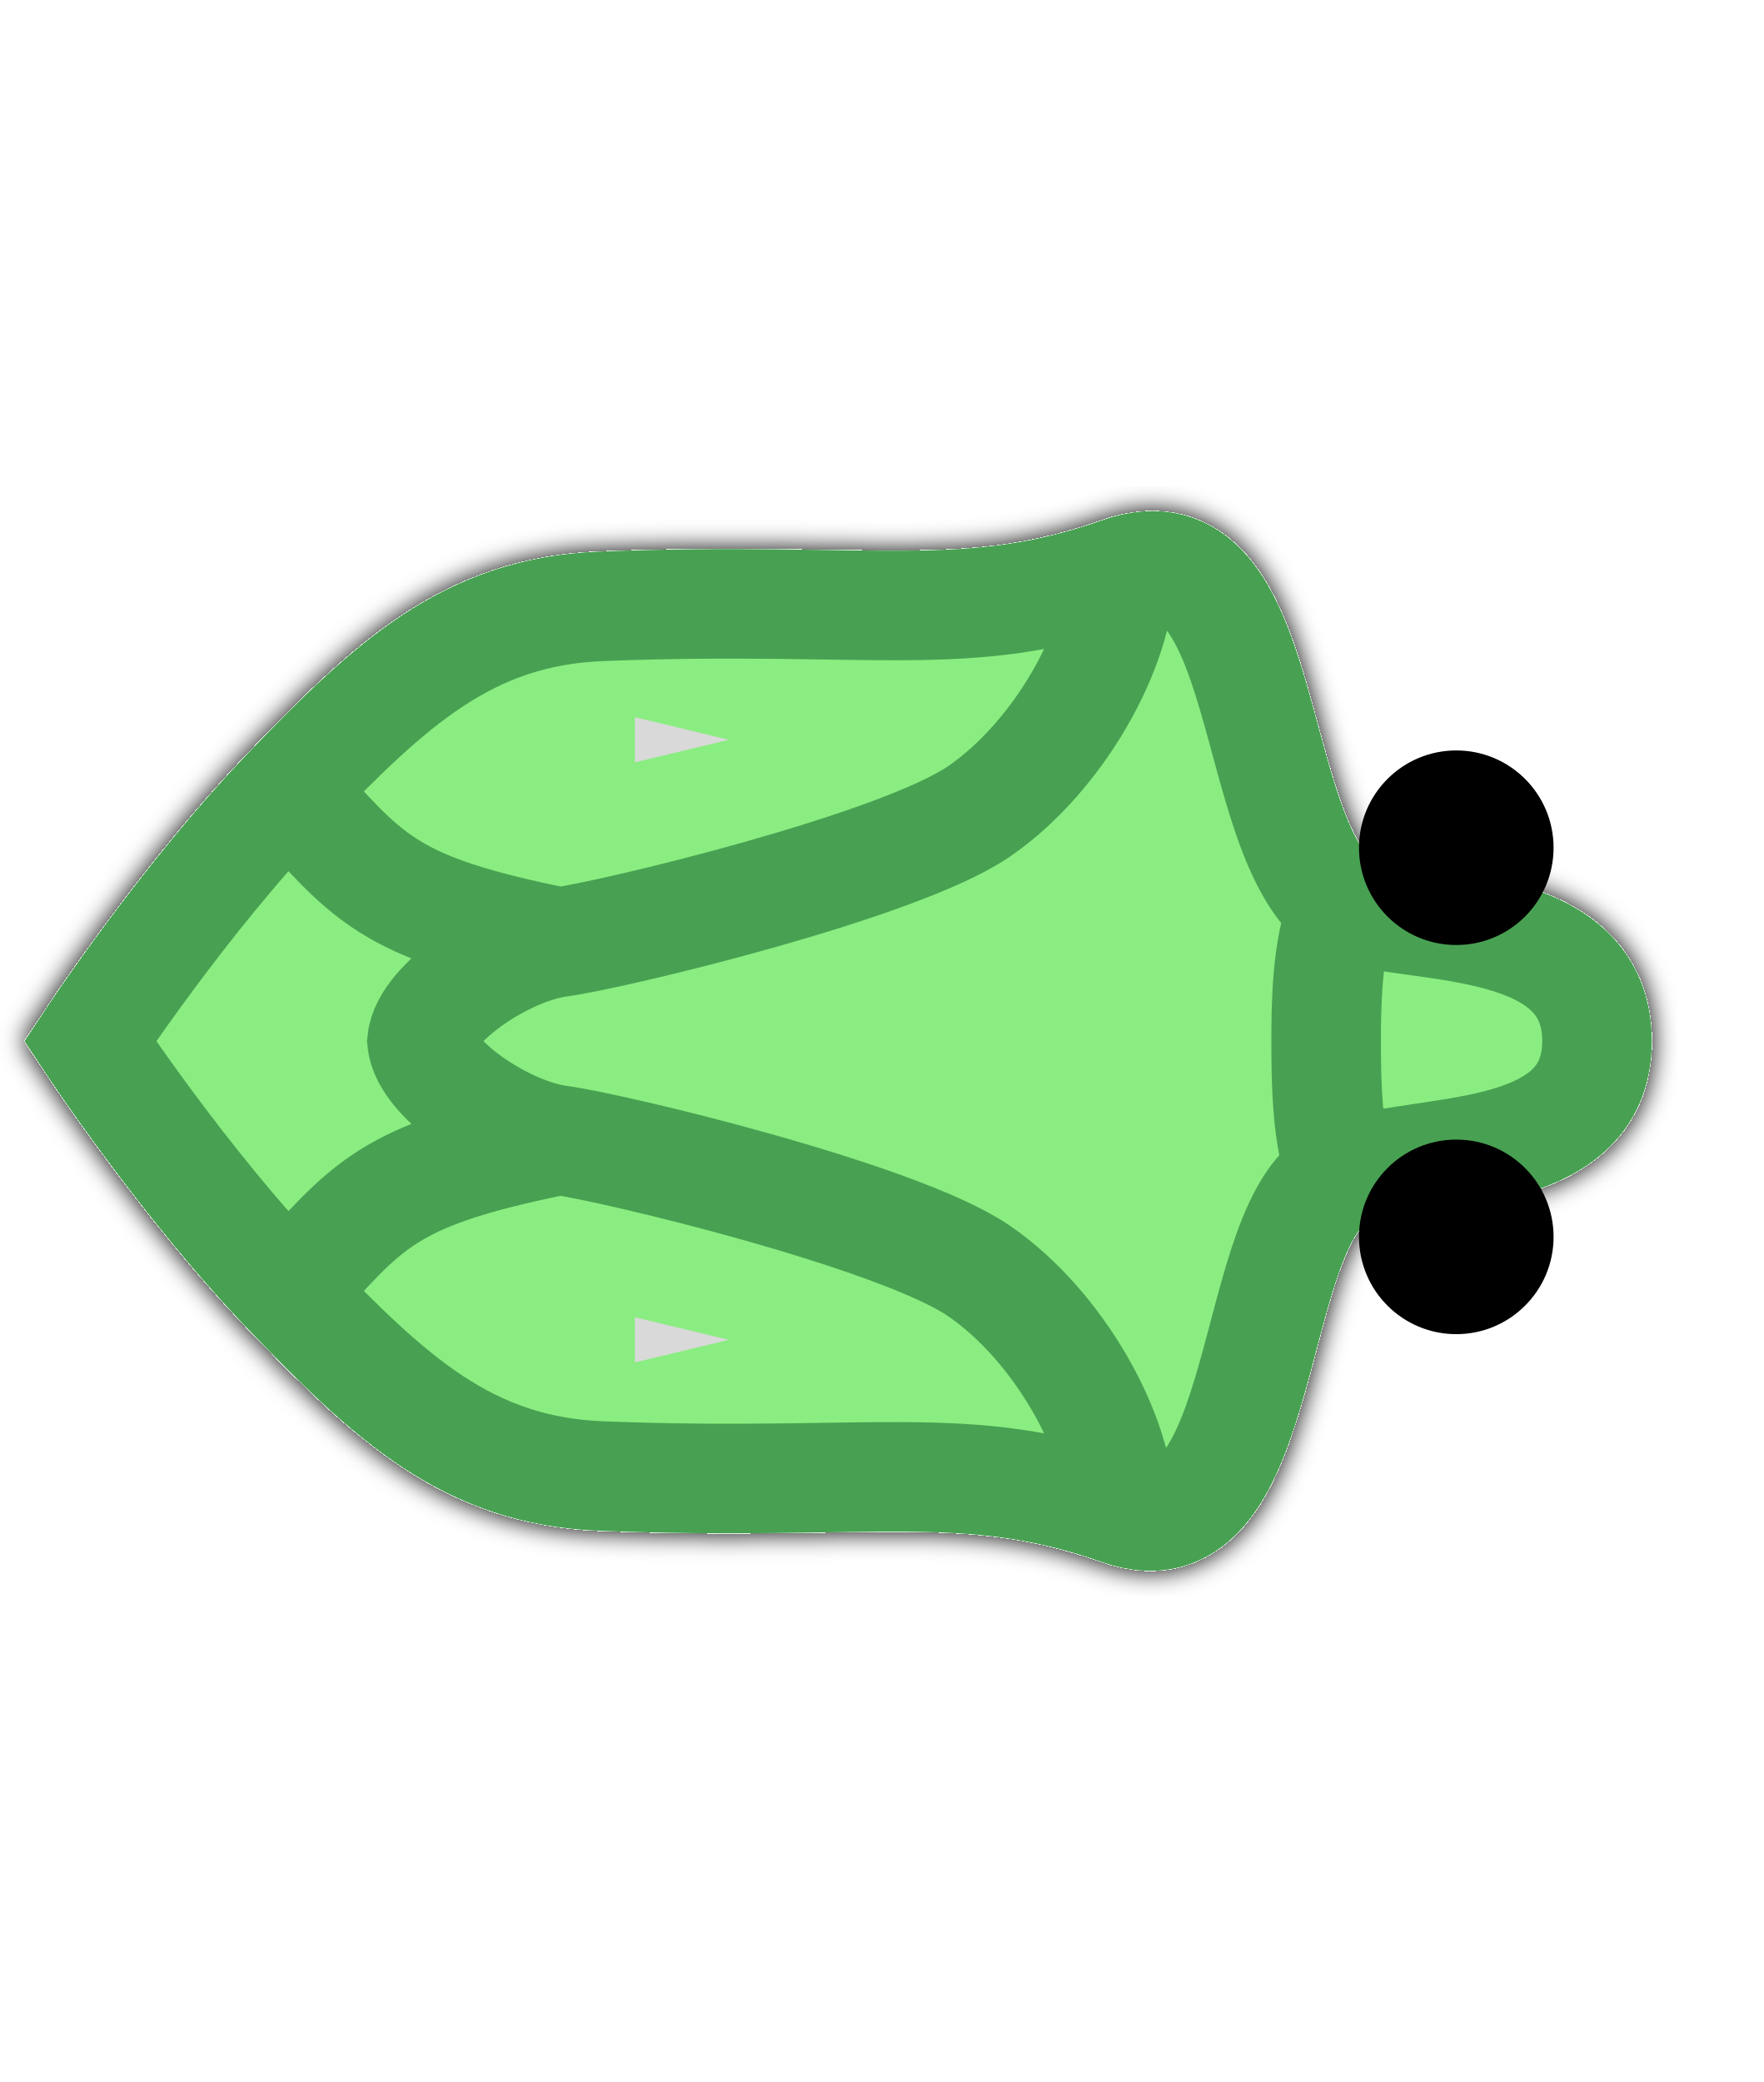
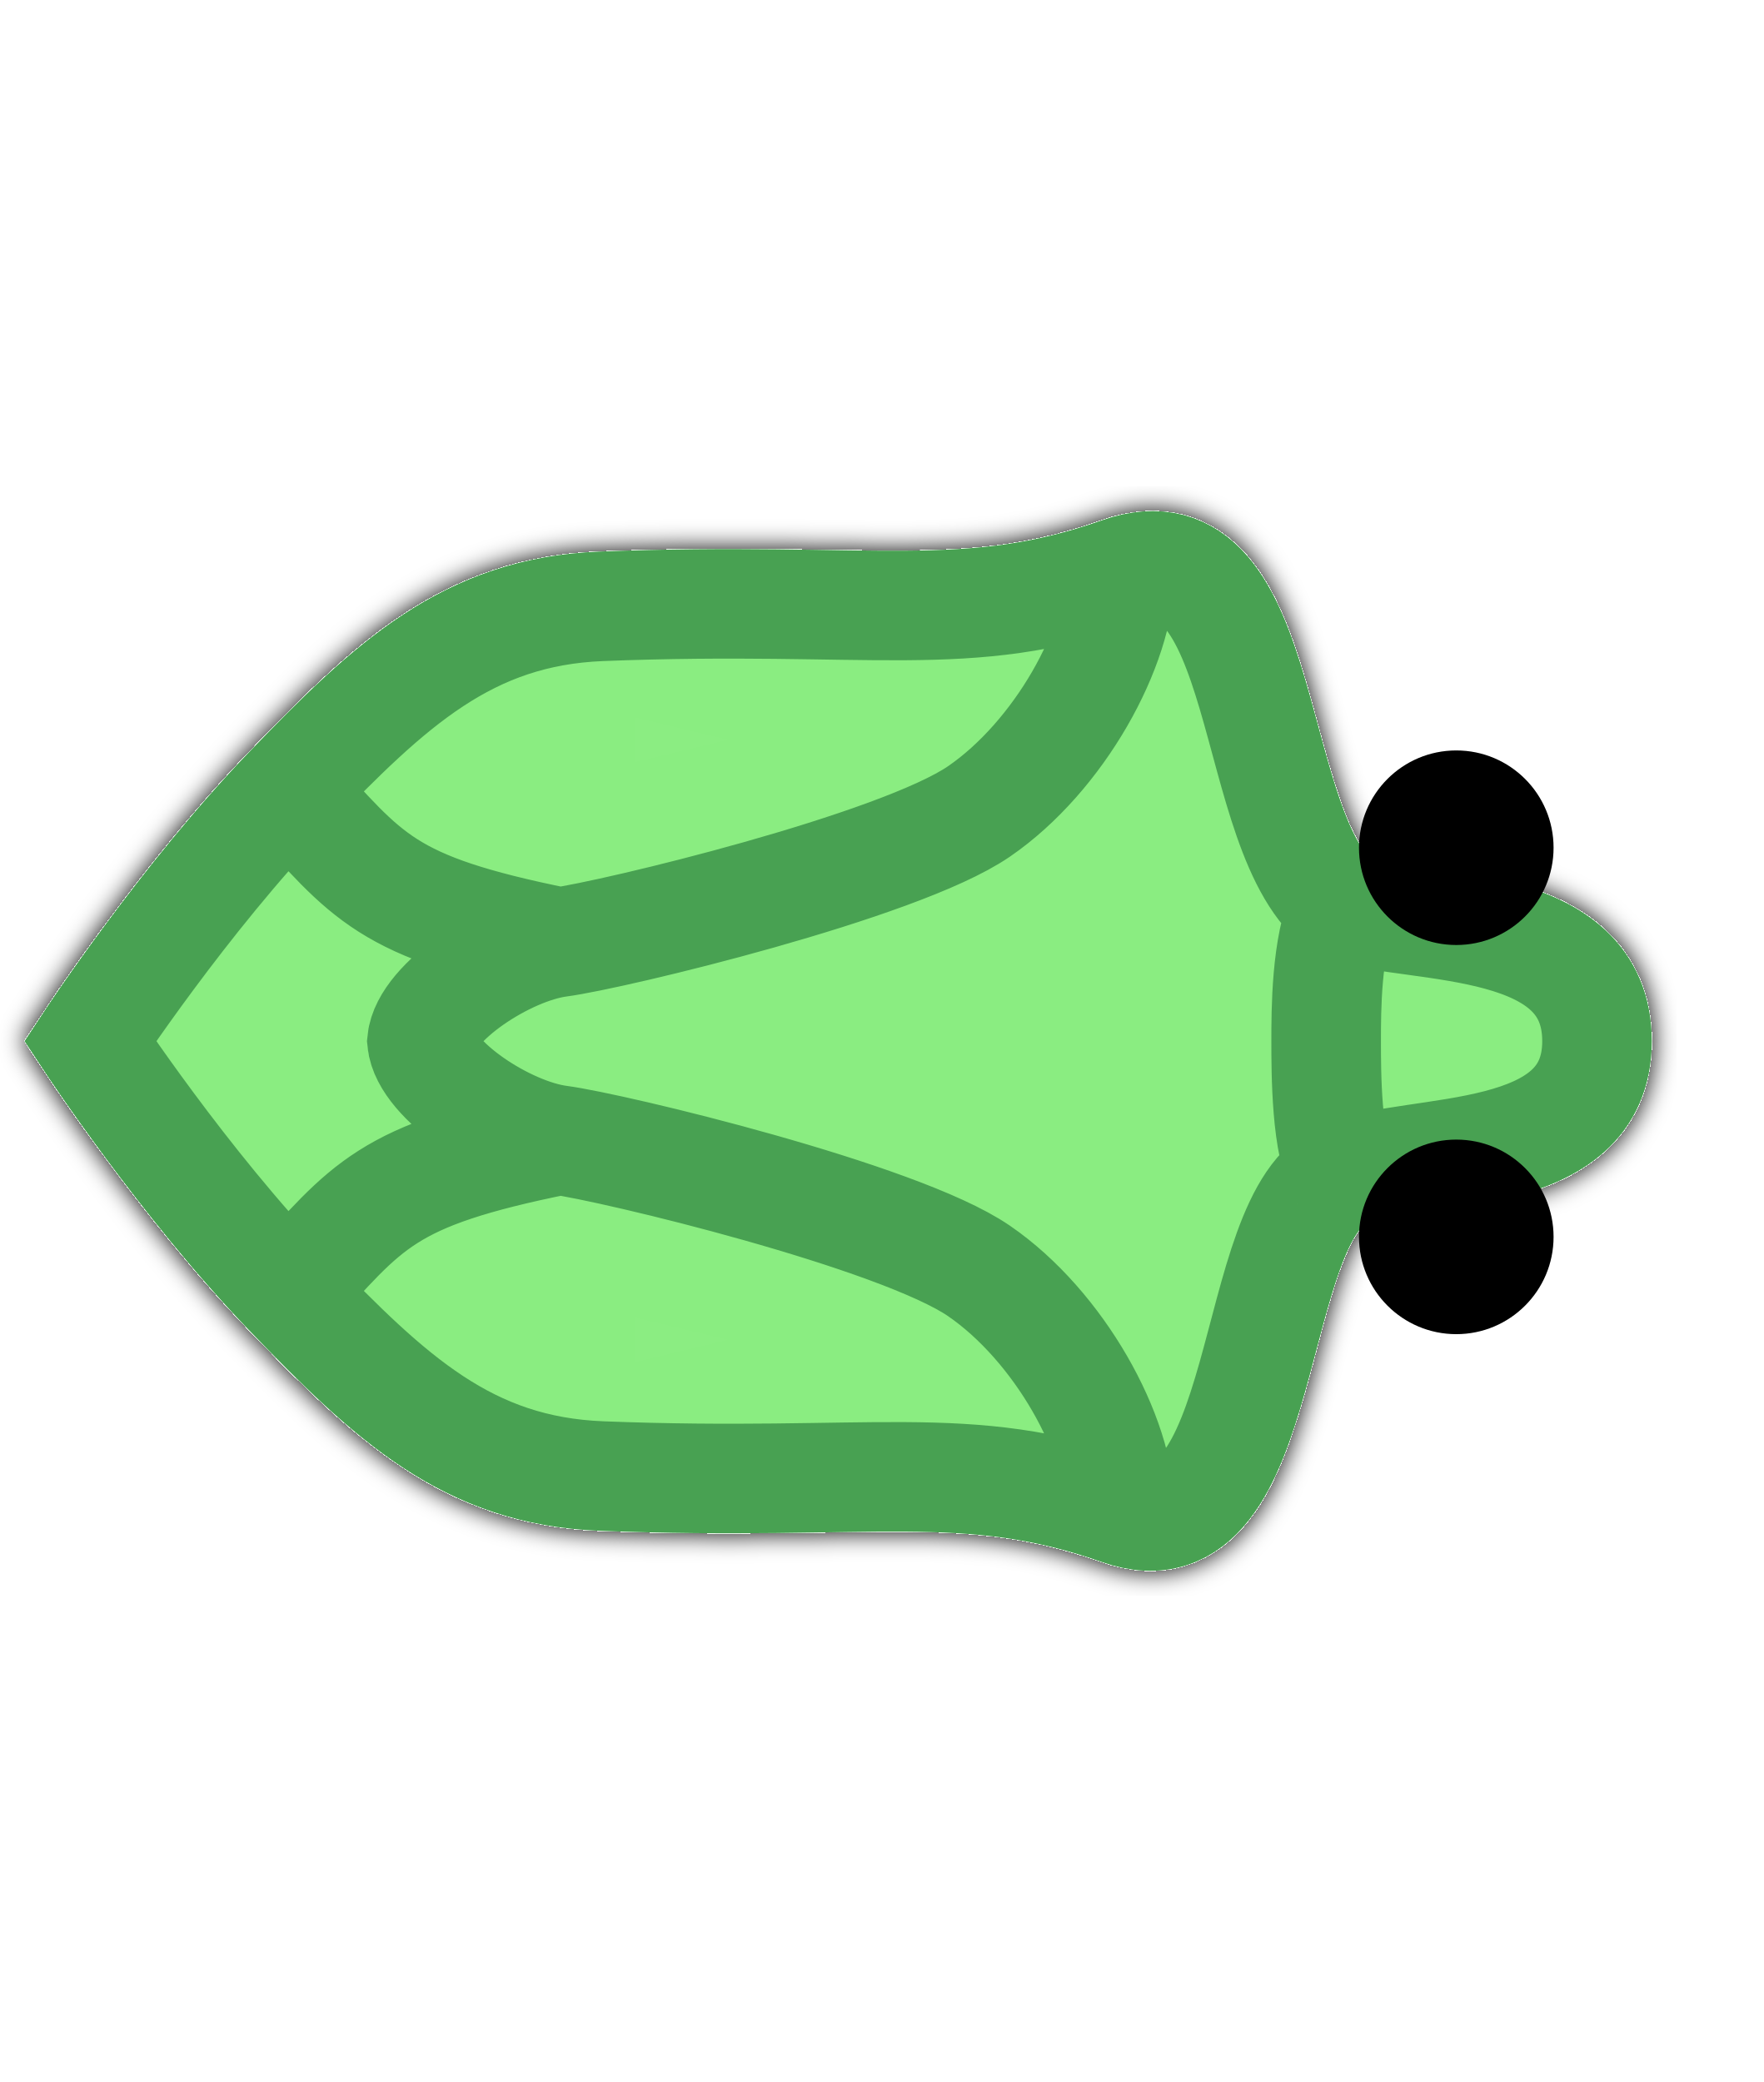
<svg xmlns="http://www.w3.org/2000/svg" width="338" height="399" viewBox="0 0 338 399" fill="none">
  <g id="stinkbug">
-     <circle id="_origin" cx="173.264" cy="199.27" r="3.5" transform="rotate(-180 173.264 199.27)" fill="#D9D9D9" />
+     <circle id="_origin" cx="173.265" cy="199.27" r="3.5" fill="#D9D9D9" />
    <g id="leg">
      <g id="thing">
-         <path id="_leg_left$" d="M125.764 121.008L107.764 125.338V116.678L125.764 121.008Z" fill="#D9D9D9" />
+         <path id="_leg_left$" d="M125.765 121.008L107.765 125.338V116.678L125.765 121.008Z" fill="#D9D9D9" fill-opacity="0.01" />
      </g>
    </g>
    <g id="leg_2">
      <g id="thing_2">
-         <path id="_leg_left$_2" d="M207.362 151.495L209.879 133.154L217.945 136.305L207.362 151.495Z" fill="#D9D9D9" />
+         <path id="_leg_left$_2" d="M207.362 151.495L209.879 133.154L217.946 136.305L207.362 151.495Z" fill="#D9D9D9" fill-opacity="0.01" />
      </g>
    </g>
    <g id="leg_3">
      <g id="thing_3">
-         <path id="_leg_left$_3" d="M196.981 144.764L180.5 136.331L186.138 129.758L196.981 144.764Z" fill="#D9D9D9" />
+         <path id="_leg_left$_3" d="M196.981 144.764L180.5 136.331L186.139 129.758L196.981 144.764Z" fill="#D9D9D9" fill-opacity="0.01" />
      </g>
    </g>
    <g id="leg_4">
      <g id="thing_4">
-         <path id="_leg_right$" d="M125.764 277.642L107.764 273.312V281.972L125.764 277.642Z" fill="#D9D9D9" />
+         <path id="_leg_right$" d="M125.765 277.642L107.765 273.312V281.972L125.765 277.642Z" fill="#D9D9D9" fill-opacity="0.01" />
      </g>
    </g>
    <g id="leg_5">
      <g id="thing_5">
-         <path id="_leg_right$_2" d="M207.362 247.155L209.879 265.496L217.945 262.345L207.362 247.155Z" fill="#D9D9D9" />
+         <path id="_leg_right$_2" d="M207.362 247.155L209.879 265.496L217.946 262.345L207.362 247.155Z" fill="#D9D9D9" fill-opacity="0.01" />
      </g>
    </g>
    <g id="leg_6">
      <g id="thing_6">
-         <path id="_leg_right$_3" d="M196.981 253.886L180.5 262.319L186.138 268.892L196.981 253.886Z" fill="#D9D9D9" />
+         <path id="_leg_right$_3" d="M196.981 253.886L180.5 262.319L186.139 268.892L196.981 253.886Z" fill="#D9D9D9" fill-opacity="0.01" />
      </g>
    </g>
    <g id="stinkbug_2" filter="url(#filter0_d_47_8167)">
-       <path d="M214.652 109.613C185.236 119.986 167.133 114.16 115.229 116.193C89.637 117.195 74.833 131.128 55.282 151.426C70.634 168.122 73.558 173.786 107.187 180.561C117.422 179.206 172.251 166.046 187.603 155.503C202.955 144.961 214.652 123.877 214.652 109.613Z" fill="#8AED81" />
-       <path d="M214.652 109.613C214.652 123.877 202.955 144.961 187.603 155.503C172.251 166.046 117.422 179.206 107.187 180.561C96.952 181.916 81.6 192.08 80.869 199.533C81.6 206.986 96.952 217.15 107.187 218.505C117.422 219.86 172.251 233.02 187.603 243.563C202.955 254.105 214.652 275.19 214.652 289.453C244.068 299.825 238.46 232.562 257.467 225.12C254.129 220.003 254.129 205.381 254.129 199.533C254.129 193.685 254.129 181.257 257.467 173.946C238.46 160.596 244.068 99.241 214.652 109.613Z" fill="#8AED81" />
-       <path d="M115.229 282.873C167.133 284.906 185.236 279.08 214.652 289.453C214.652 275.19 202.955 254.105 187.603 243.563C172.251 233.02 117.422 219.86 107.187 218.505C73.558 225.28 70.634 230.944 55.282 247.64C74.833 267.938 89.637 281.871 115.229 282.873Z" fill="#8AED81" />
-       <path d="M80.869 199.533C81.6 192.08 96.952 181.916 107.187 180.561C73.558 173.786 70.634 168.122 55.282 151.426C35.181 172.296 17.267 199.533 17.267 199.533C17.267 199.533 35.181 226.77 55.282 247.64C70.634 230.944 73.558 225.28 107.187 218.505C96.952 217.15 81.6 206.986 80.869 199.533Z" fill="#8AED81" />
-       <path d="M257.467 173.946C254.129 181.257 254.129 193.685 254.129 199.533C254.129 205.381 254.129 220.003 257.467 225.12C271.674 219.558 306.034 223.658 306.034 199.533C306.034 175.408 272.405 178.396 257.467 173.946Z" fill="#8AED81" />
-       <path d="M214.652 289.453C185.236 279.08 167.133 284.906 115.229 282.873C89.637 281.871 74.833 267.938 55.282 247.64C35.181 226.77 17.267 199.533 17.267 199.533C17.267 199.533 35.181 172.296 55.282 151.426C74.833 131.128 89.637 117.195 115.229 116.193C167.133 114.16 185.236 119.986 214.652 109.613M214.652 109.613C214.652 123.877 202.955 144.961 187.603 155.503C172.251 166.046 117.422 179.206 107.187 180.561M214.652 109.613C244.068 99.241 238.46 160.596 257.467 173.946M257.467 173.946C254.129 181.257 254.129 193.685 254.129 199.533C254.129 205.381 254.129 220.003 257.467 225.12M257.467 173.946C272.405 178.396 306.034 175.408 306.034 199.533C306.034 223.658 271.674 219.558 257.467 225.12M107.187 180.561C96.952 181.916 81.6 192.08 80.869 199.533C81.6 206.986 96.952 217.15 107.187 218.505M107.187 180.561C73.558 173.786 70.634 168.122 55.282 151.426M214.652 289.453C214.652 275.19 202.955 254.105 187.603 243.563C172.251 233.02 117.422 219.86 107.187 218.505M214.652 289.453C244.068 299.825 238.46 232.562 257.467 225.12M107.187 218.505C73.558 225.28 70.634 230.944 55.282 247.64" stroke-width="21" stroke-linecap="round" stroke="#48A152" />
+       <path d="M214.652 109.613C185.236 119.986 167.134 114.16 115.229 116.193C89.637 117.195 74.833 131.128 55.282 151.426C70.635 168.122 73.559 173.786 107.187 180.561C117.422 179.206 172.251 166.046 187.603 155.503C202.955 144.961 214.652 123.877 214.652 109.613Z" fill="#8AED81" />
+       <path d="M214.652 109.613C214.652 123.877 202.955 144.961 187.603 155.503C172.251 166.046 117.422 179.206 107.187 180.561C96.953 181.916 81.6 192.08 80.869 199.533C81.6 206.986 96.953 217.15 107.187 218.505C117.422 219.86 172.251 233.02 187.603 243.563C202.955 254.105 214.652 275.19 214.652 289.453C244.068 299.825 238.46 232.562 257.468 225.12C254.129 220.003 254.129 205.381 254.129 199.533C254.129 193.685 254.129 181.257 257.468 173.946C238.46 160.596 244.068 99.241 214.652 109.613Z" fill="#8AED81" />
+       <path d="M115.229 282.873C167.134 284.906 185.236 279.08 214.652 289.453C214.652 275.19 202.955 254.105 187.603 243.563C172.251 233.02 117.422 219.86 107.187 218.505C73.559 225.28 70.635 230.944 55.282 247.64C74.833 267.938 89.637 281.871 115.229 282.873Z" fill="#8AED81" />
+       <path d="M80.869 199.533C81.6 192.08 96.953 181.916 107.187 180.561C73.559 173.786 70.635 168.122 55.282 151.426C35.181 172.296 17.268 199.533 17.268 199.533C17.268 199.533 35.181 226.77 55.282 247.64C70.635 230.944 73.559 225.28 107.187 218.505C96.953 217.15 81.6 206.986 80.869 199.533Z" fill="#8AED81" />
+       <path d="M257.468 173.946C254.129 181.257 254.129 193.685 254.129 199.533C254.129 205.381 254.129 220.003 257.468 225.12C271.675 219.558 306.034 223.658 306.034 199.533C306.034 175.408 272.406 178.396 257.468 173.946Z" fill="#8AED81" />
+       <path d="M214.652 289.453C185.236 279.08 167.134 284.906 115.229 282.873C89.637 281.871 74.833 267.938 55.282 247.64C35.181 226.77 17.268 199.533 17.268 199.533C17.268 199.533 35.181 172.296 55.282 151.426C74.833 131.128 89.637 117.195 115.229 116.193C167.134 114.16 185.236 119.986 214.652 109.613M214.652 109.613C214.652 123.877 202.955 144.961 187.603 155.503C172.251 166.046 117.422 179.206 107.187 180.561M214.652 109.613C244.068 99.241 238.46 160.596 257.468 173.946M257.468 173.946C254.129 181.257 254.129 193.685 254.129 199.533C254.129 205.381 254.129 220.003 257.468 225.12M257.468 173.946C272.406 178.396 306.034 175.408 306.034 199.533C306.034 223.658 271.675 219.558 257.468 225.12M107.187 180.561C96.953 181.916 81.6 192.08 80.869 199.533C81.6 206.986 96.953 217.15 107.187 218.505M107.187 180.561C73.559 173.786 70.635 168.122 55.282 151.426M214.652 289.453C214.652 275.19 202.955 254.105 187.603 243.563C172.251 233.02 117.422 219.86 107.187 218.505M214.652 289.453C244.068 299.825 238.46 232.562 257.468 225.12M107.187 218.505C73.559 225.28 70.635 230.944 55.282 247.64" stroke-width="21" stroke-linecap="round" stroke="#48A152" />
    </g>
    <g id="eyes">
      <g id="open">
-         <circle id="Ellipse 1" cx="279.065" cy="162.46" r="18.644" transform="rotate(90 279.065 162.46)" fill="black" />
-         <circle id="Ellipse 2" cx="279.065" cy="237.038" r="18.644" transform="rotate(90 279.065 237.038)" fill="black" />
+         <circle id="Ellipse 1" cx="279.065" cy="162.46" r="18.644" fill="black" />
+         <circle id="Ellipse 2" cx="279.065" cy="237.038" r="18.644" fill="black" />
      </g>
    </g>
    <g id="thing_7">
-       <path id="_turret$" d="M139.659 256.77L121.659 261.1L121.659 252.439L139.659 256.77Z" fill="#D9D9D9" />
+       <path id="_turret$" d="M139.66 256.77L121.66 261.1L121.66 252.439L139.66 256.77Z" fill="#D9D9D9" fill-opacity="0.01" />
    </g>
    <g id="thing_8">
-       <path id="_turret$_2" d="M139.659 141.77L121.659 146.1L121.659 137.439L139.659 141.77Z" fill="#D9D9D9" />
+       <path id="_turret$_2" d="M139.66 141.77L121.66 146.1L121.66 137.439L139.66 141.77Z" fill="#D9D9D9" fill-opacity="0.01" />
    </g>
  </g>
  <defs>
-     <filter id="filter0_d_47_8167" x="-0" y="93.238" width="321.234" height="212.5" filterUnits="userSpaceOnUse" color-interpolation-filters="sRGB">
+     <filter id="filter0_d_47_8167" x="0" y="93.238" width="321.234" height="212.5" filterUnits="userSpaceOnUse" color-interpolation-filters="sRGB">
      <feFlood flood-opacity="0" result="BackgroundImageFix" />
      <feColorMatrix in="SourceAlpha" type="matrix" values="0 0 0 0 0 0 0 0 0 0 0 0 0 0 0 0 0 0 127 0" result="hardAlpha" />
      <feOffset />
      <feGaussianBlur stdDeviation="2.35" />
      <feComposite in2="hardAlpha" operator="out" />
      <feColorMatrix type="matrix" values="0 0 0 0 0 0 0 0 0 0 0 0 0 0 0 0 0 0 1 0" />
      <feBlend mode="normal" in2="BackgroundImageFix" result="effect1_dropShadow_47_8167" />
      <feBlend mode="normal" in="SourceGraphic" in2="effect1_dropShadow_47_8167" result="shape" />
    </filter>
  </defs>
</svg>
